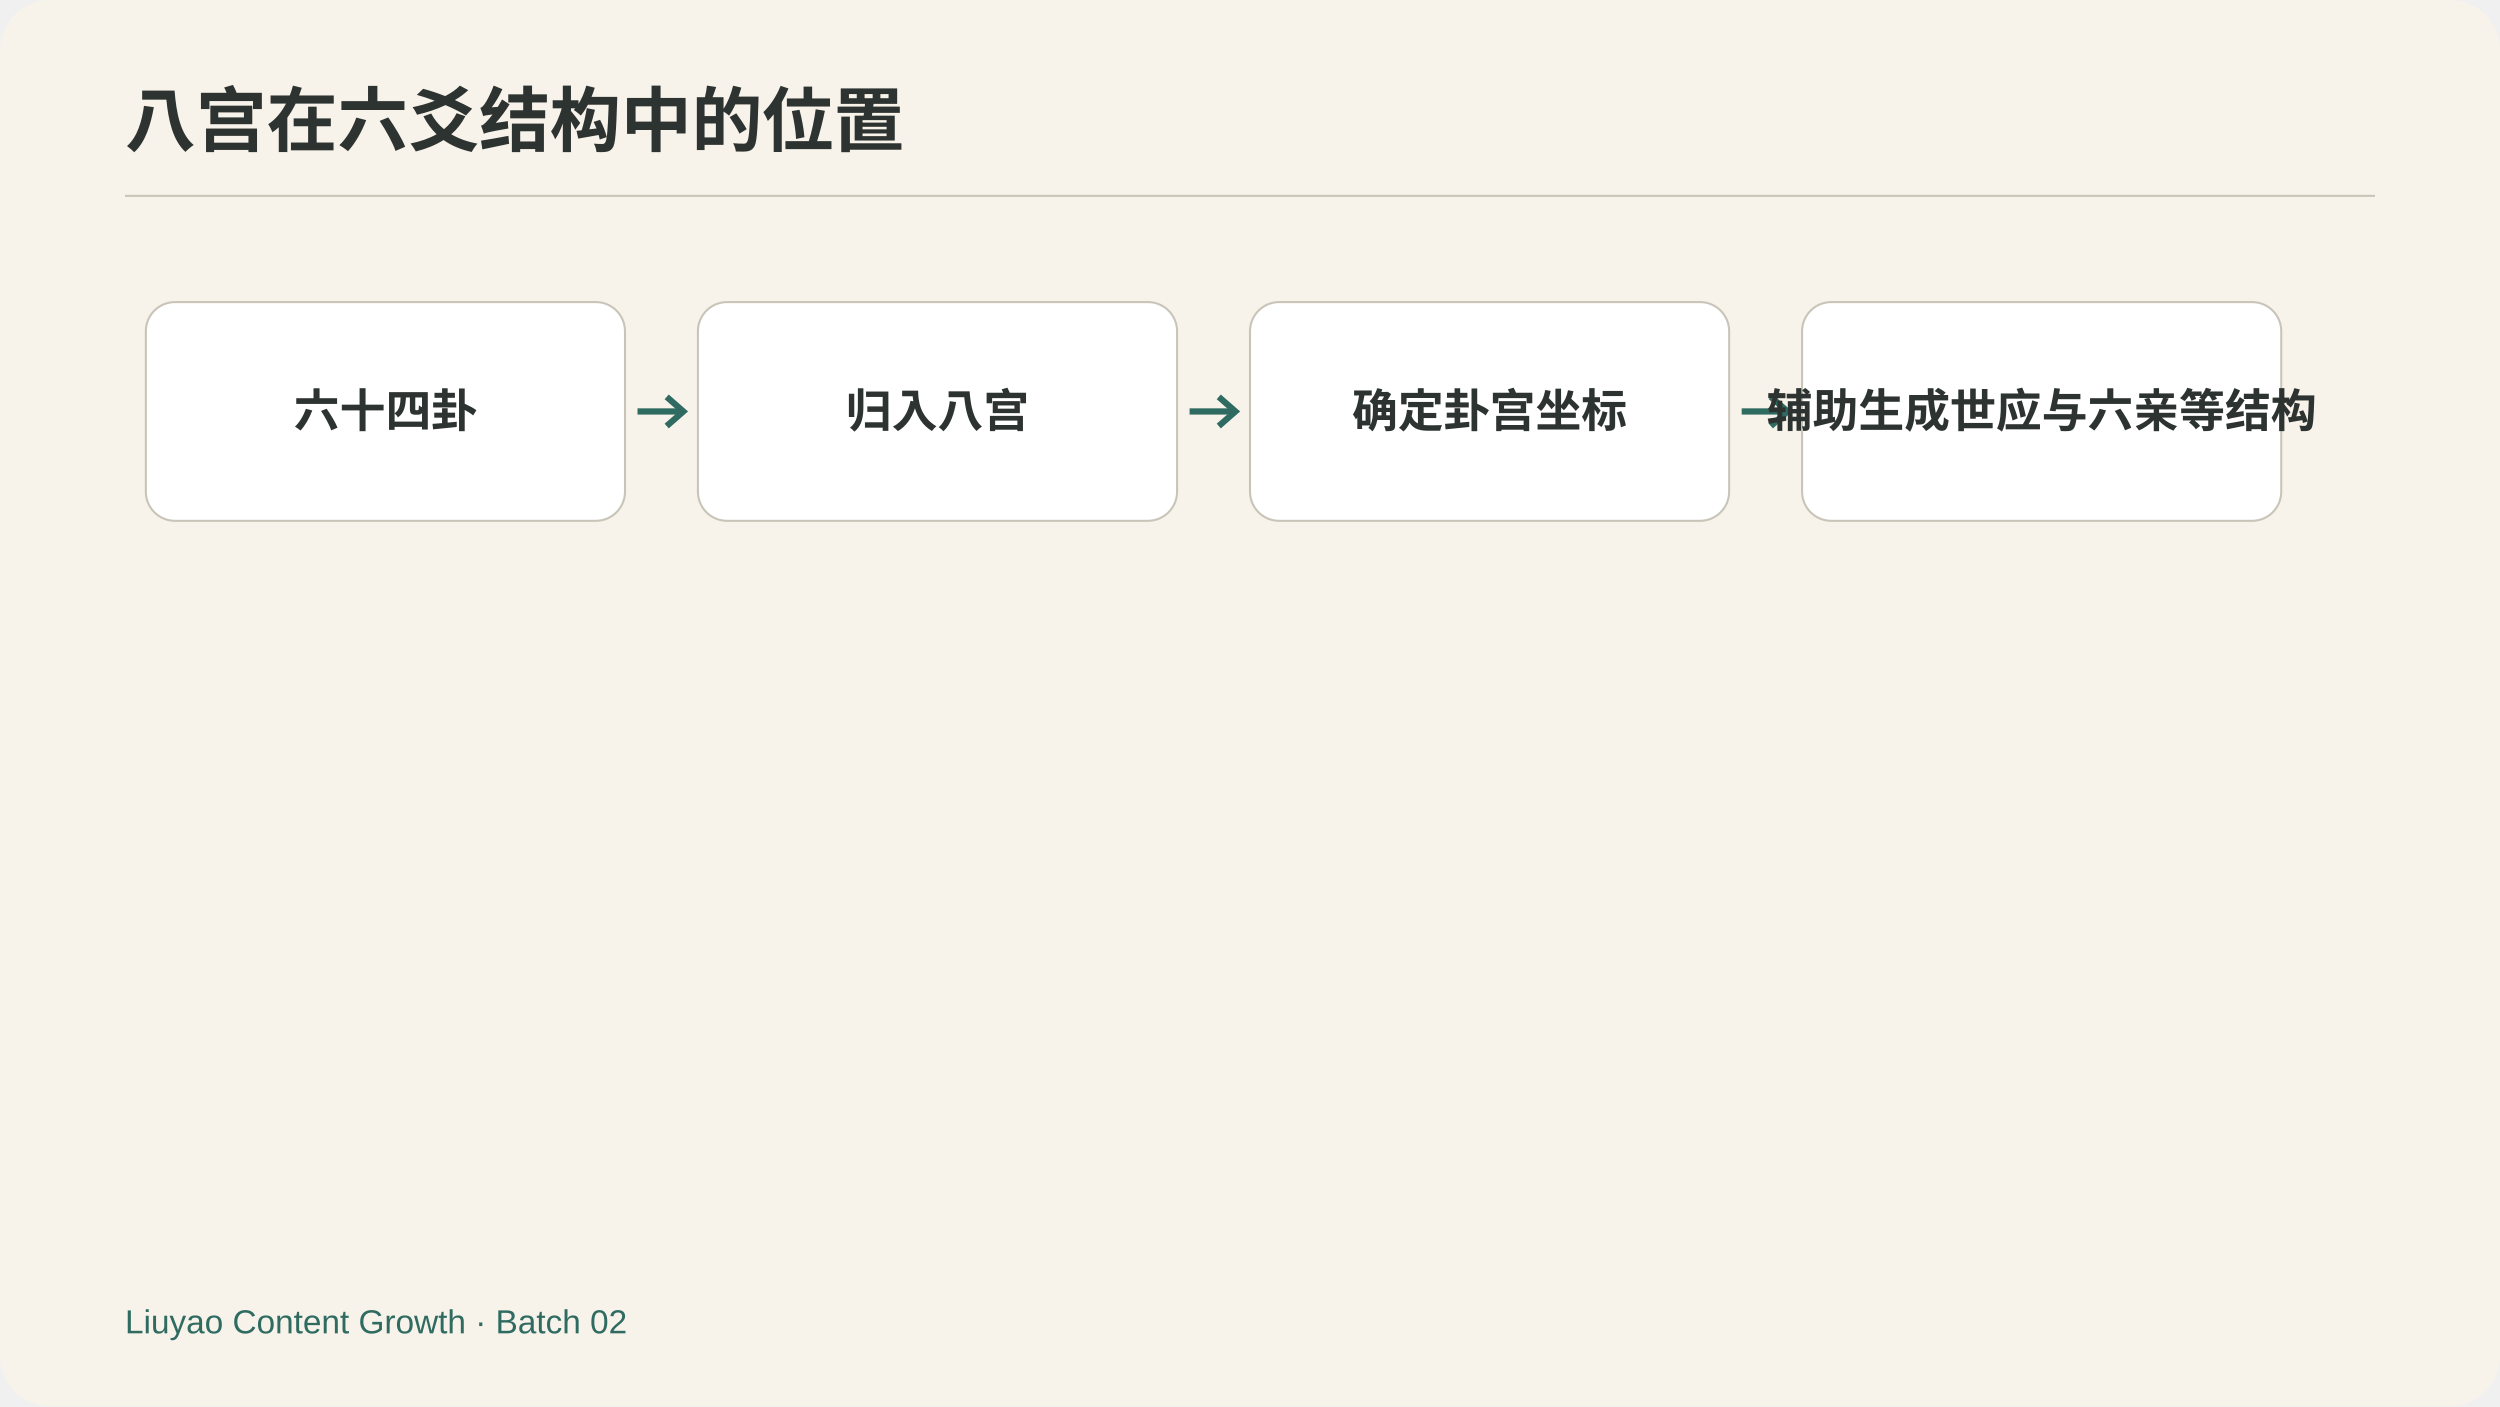
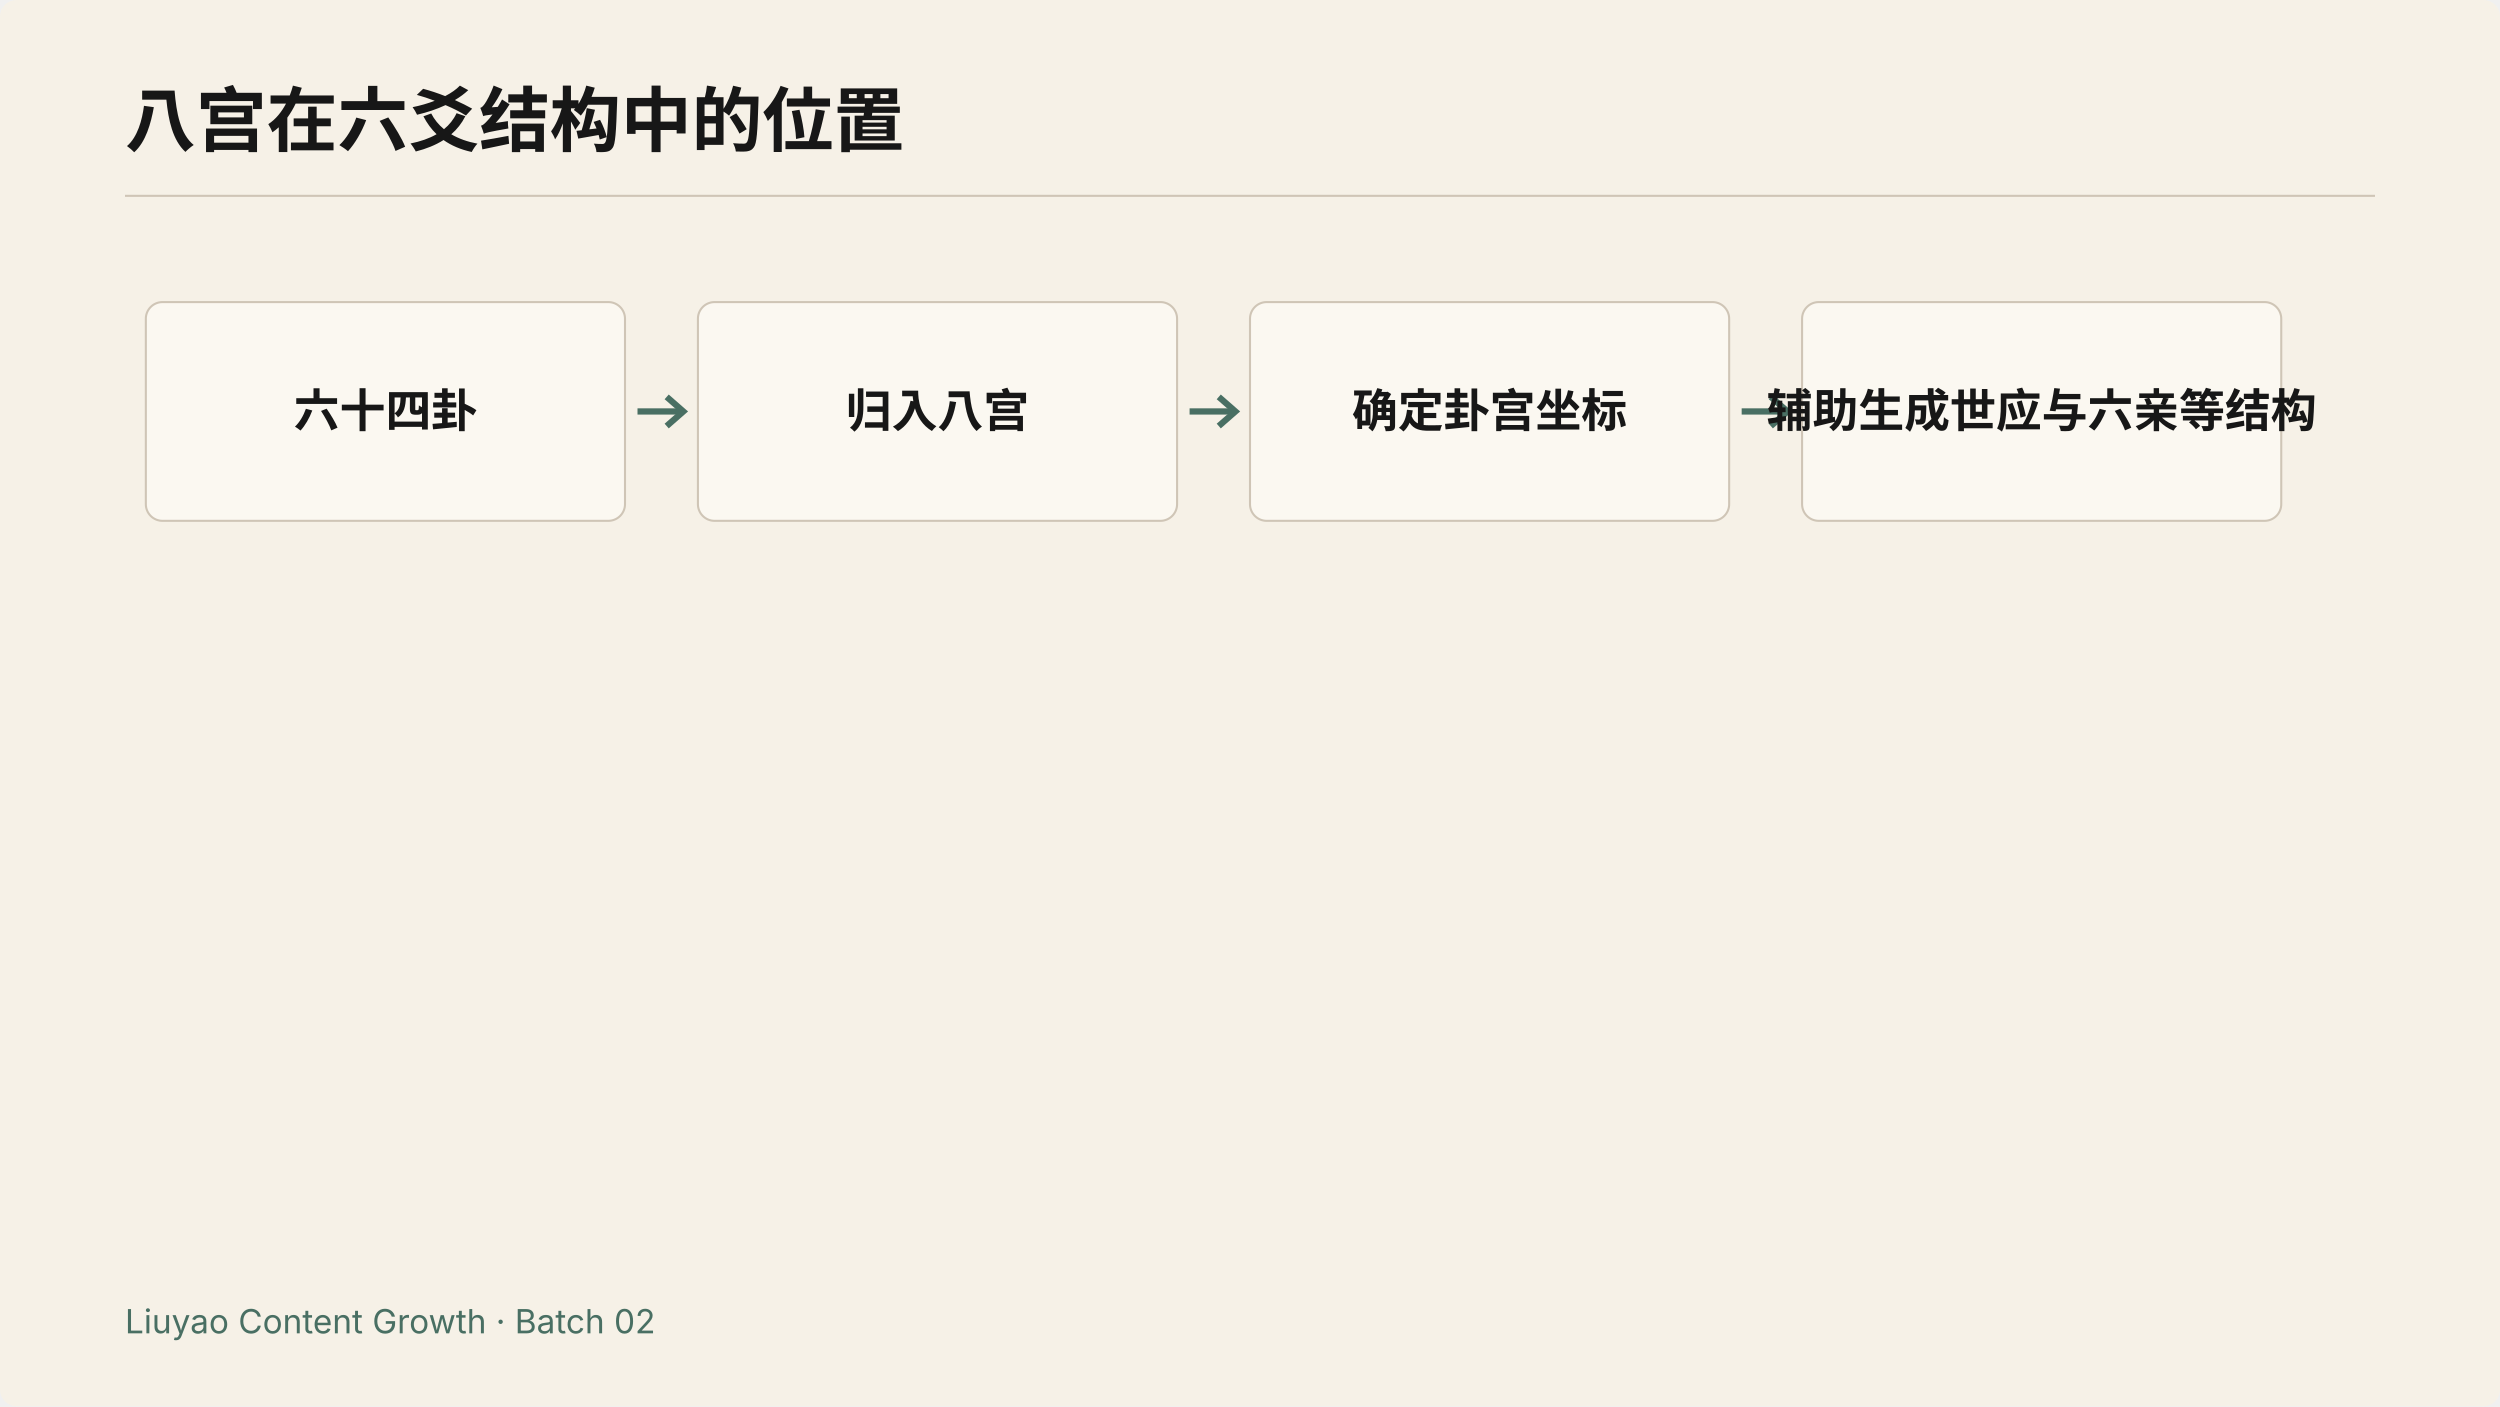
- <svg xmlns="http://www.w3.org/2000/svg" viewBox="0 0 1200 675" role="img" aria-labelledby="title desc">
-   <rect width="1200" height="675" rx="24" fill="#F7F3EA" />
-   <text x="60" y="70" font-family="Arial, Noto Sans SC, sans-serif" font-size="34" font-weight="700" text-anchor="start" fill="#2D3330">八宫在六爻结构中的位置</text>
-   <line x1="60" y1="94" x2="1140" y2="94" stroke="#C9C4B8" />
-   <rect x="70" y="145" width="230" height="105" rx="14" fill="#FFFFFF" stroke="#C9C4B8" />
-   <text x="185.0" y="205" font-family="Arial, Noto Sans SC, sans-serif" font-size="22" font-weight="600" text-anchor="middle" fill="#2D3330">六十四卦</text>
-   <path d="M306 197.5 H328" stroke="#2F6B61" stroke-width="3" />
-   <path d="M320 190.5 L328 197.5 L320 204.5" fill="none" stroke="#2F6B61" stroke-width="3" />
-   <rect x="335" y="145" width="230" height="105" rx="14" fill="#FFFFFF" stroke="#C9C4B8" />
-   <text x="450.0" y="205" font-family="Arial, Noto Sans SC, sans-serif" font-size="22" font-weight="600" text-anchor="middle" fill="#2D3330">归入八宫</text>
-   <path d="M571 197.5 H593" stroke="#2F6B61" stroke-width="3" />
-   <path d="M585 190.5 L593 197.5 L585 204.5" fill="none" stroke="#2F6B61" stroke-width="3" />
-   <rect x="600" y="145" width="230" height="105" rx="14" fill="#FFFFFF" stroke="#C9C4B8" />
-   <text x="715.0" y="205" font-family="Arial, Noto Sans SC, sans-serif" font-size="22" font-weight="600" text-anchor="middle" fill="#2D3330">确定卦宫坐标</text>
-   <path d="M836 197.5 H858" stroke="#2F6B61" stroke-width="3" />
-   <path d="M850 190.5 L858 197.5 L850 204.5" fill="none" stroke="#2F6B61" stroke-width="3" />
-   <rect x="865" y="145" width="230" height="105" rx="14" fill="#FFFFFF" stroke="#C9C4B8" />
-   <text x="980.0" y="205" font-family="Arial, Noto Sans SC, sans-serif" font-size="22" font-weight="600" text-anchor="middle" fill="#2D3330">辅助生成世应与六亲等结构</text>
-   <text x="60" y="640" font-family="Arial, Noto Sans SC, sans-serif" font-size="16" font-weight="400" text-anchor="start" fill="#2F6B61">Liuyao Content Growth · Batch 02</text>
+ <svg xmlns="http://www.w3.org/2000/svg" data-visual-system="LIUYAO_VISUAL_SYSTEM_V1" data-style="modern-eastern-analytical" data-canonicalization="content-growth-visual-style-v1" viewBox="0 0 1200 675" role="img" aria-labelledby="title desc">
+   <rect width="1200" height="675" rx="8" fill="#F6F1E7" />
+   <text x="60" y="70" font-family="system-ui, -apple-system, BlinkMacSystemFont, Segoe UI, sans-serif" font-size="34" font-weight="700" text-anchor="start" fill="#171717">八宫在六爻结构中的位置</text>
+   <line x1="60" y1="94" x2="1140" y2="94" stroke="#CFC5B6" />
+   <rect x="70" y="145" width="230" height="105" rx="8" fill="#FBF8F1" stroke="#CFC5B6" />
+   <text x="185.0" y="205" font-family="system-ui, -apple-system, BlinkMacSystemFont, Segoe UI, sans-serif" font-size="22" font-weight="600" text-anchor="middle" fill="#171717">六十四卦</text>
+   <path d="M306 197.5 H328" stroke="#496F63" stroke-width="3" />
+   <path d="M320 190.5 L328 197.5 L320 204.5" fill="none" stroke="#496F63" stroke-width="3" />
+   <rect x="335" y="145" width="230" height="105" rx="8" fill="#FBF8F1" stroke="#CFC5B6" />
+   <text x="450.0" y="205" font-family="system-ui, -apple-system, BlinkMacSystemFont, Segoe UI, sans-serif" font-size="22" font-weight="600" text-anchor="middle" fill="#171717">归入八宫</text>
+   <path d="M571 197.5 H593" stroke="#496F63" stroke-width="3" />
+   <path d="M585 190.5 L593 197.5 L585 204.5" fill="none" stroke="#496F63" stroke-width="3" />
+   <rect x="600" y="145" width="230" height="105" rx="8" fill="#FBF8F1" stroke="#CFC5B6" />
+   <text x="715.0" y="205" font-family="system-ui, -apple-system, BlinkMacSystemFont, Segoe UI, sans-serif" font-size="22" font-weight="600" text-anchor="middle" fill="#171717">确定卦宫坐标</text>
+   <path d="M836 197.5 H858" stroke="#496F63" stroke-width="3" />
+   <path d="M850 190.5 L858 197.5 L850 204.5" fill="none" stroke="#496F63" stroke-width="3" />
+   <rect x="865" y="145" width="230" height="105" rx="8" fill="#FBF8F1" stroke="#CFC5B6" />
+   <text x="980.0" y="205" font-family="system-ui, -apple-system, BlinkMacSystemFont, Segoe UI, sans-serif" font-size="22" font-weight="600" text-anchor="middle" fill="#171717">辅助生成世应与六亲等结构</text>
+   <text x="60" y="640" font-family="system-ui, -apple-system, BlinkMacSystemFont, Segoe UI, sans-serif" font-size="16" font-weight="400" text-anchor="start" fill="#496F63">Liuyao Content Growth · Batch 02</text>
</svg>
